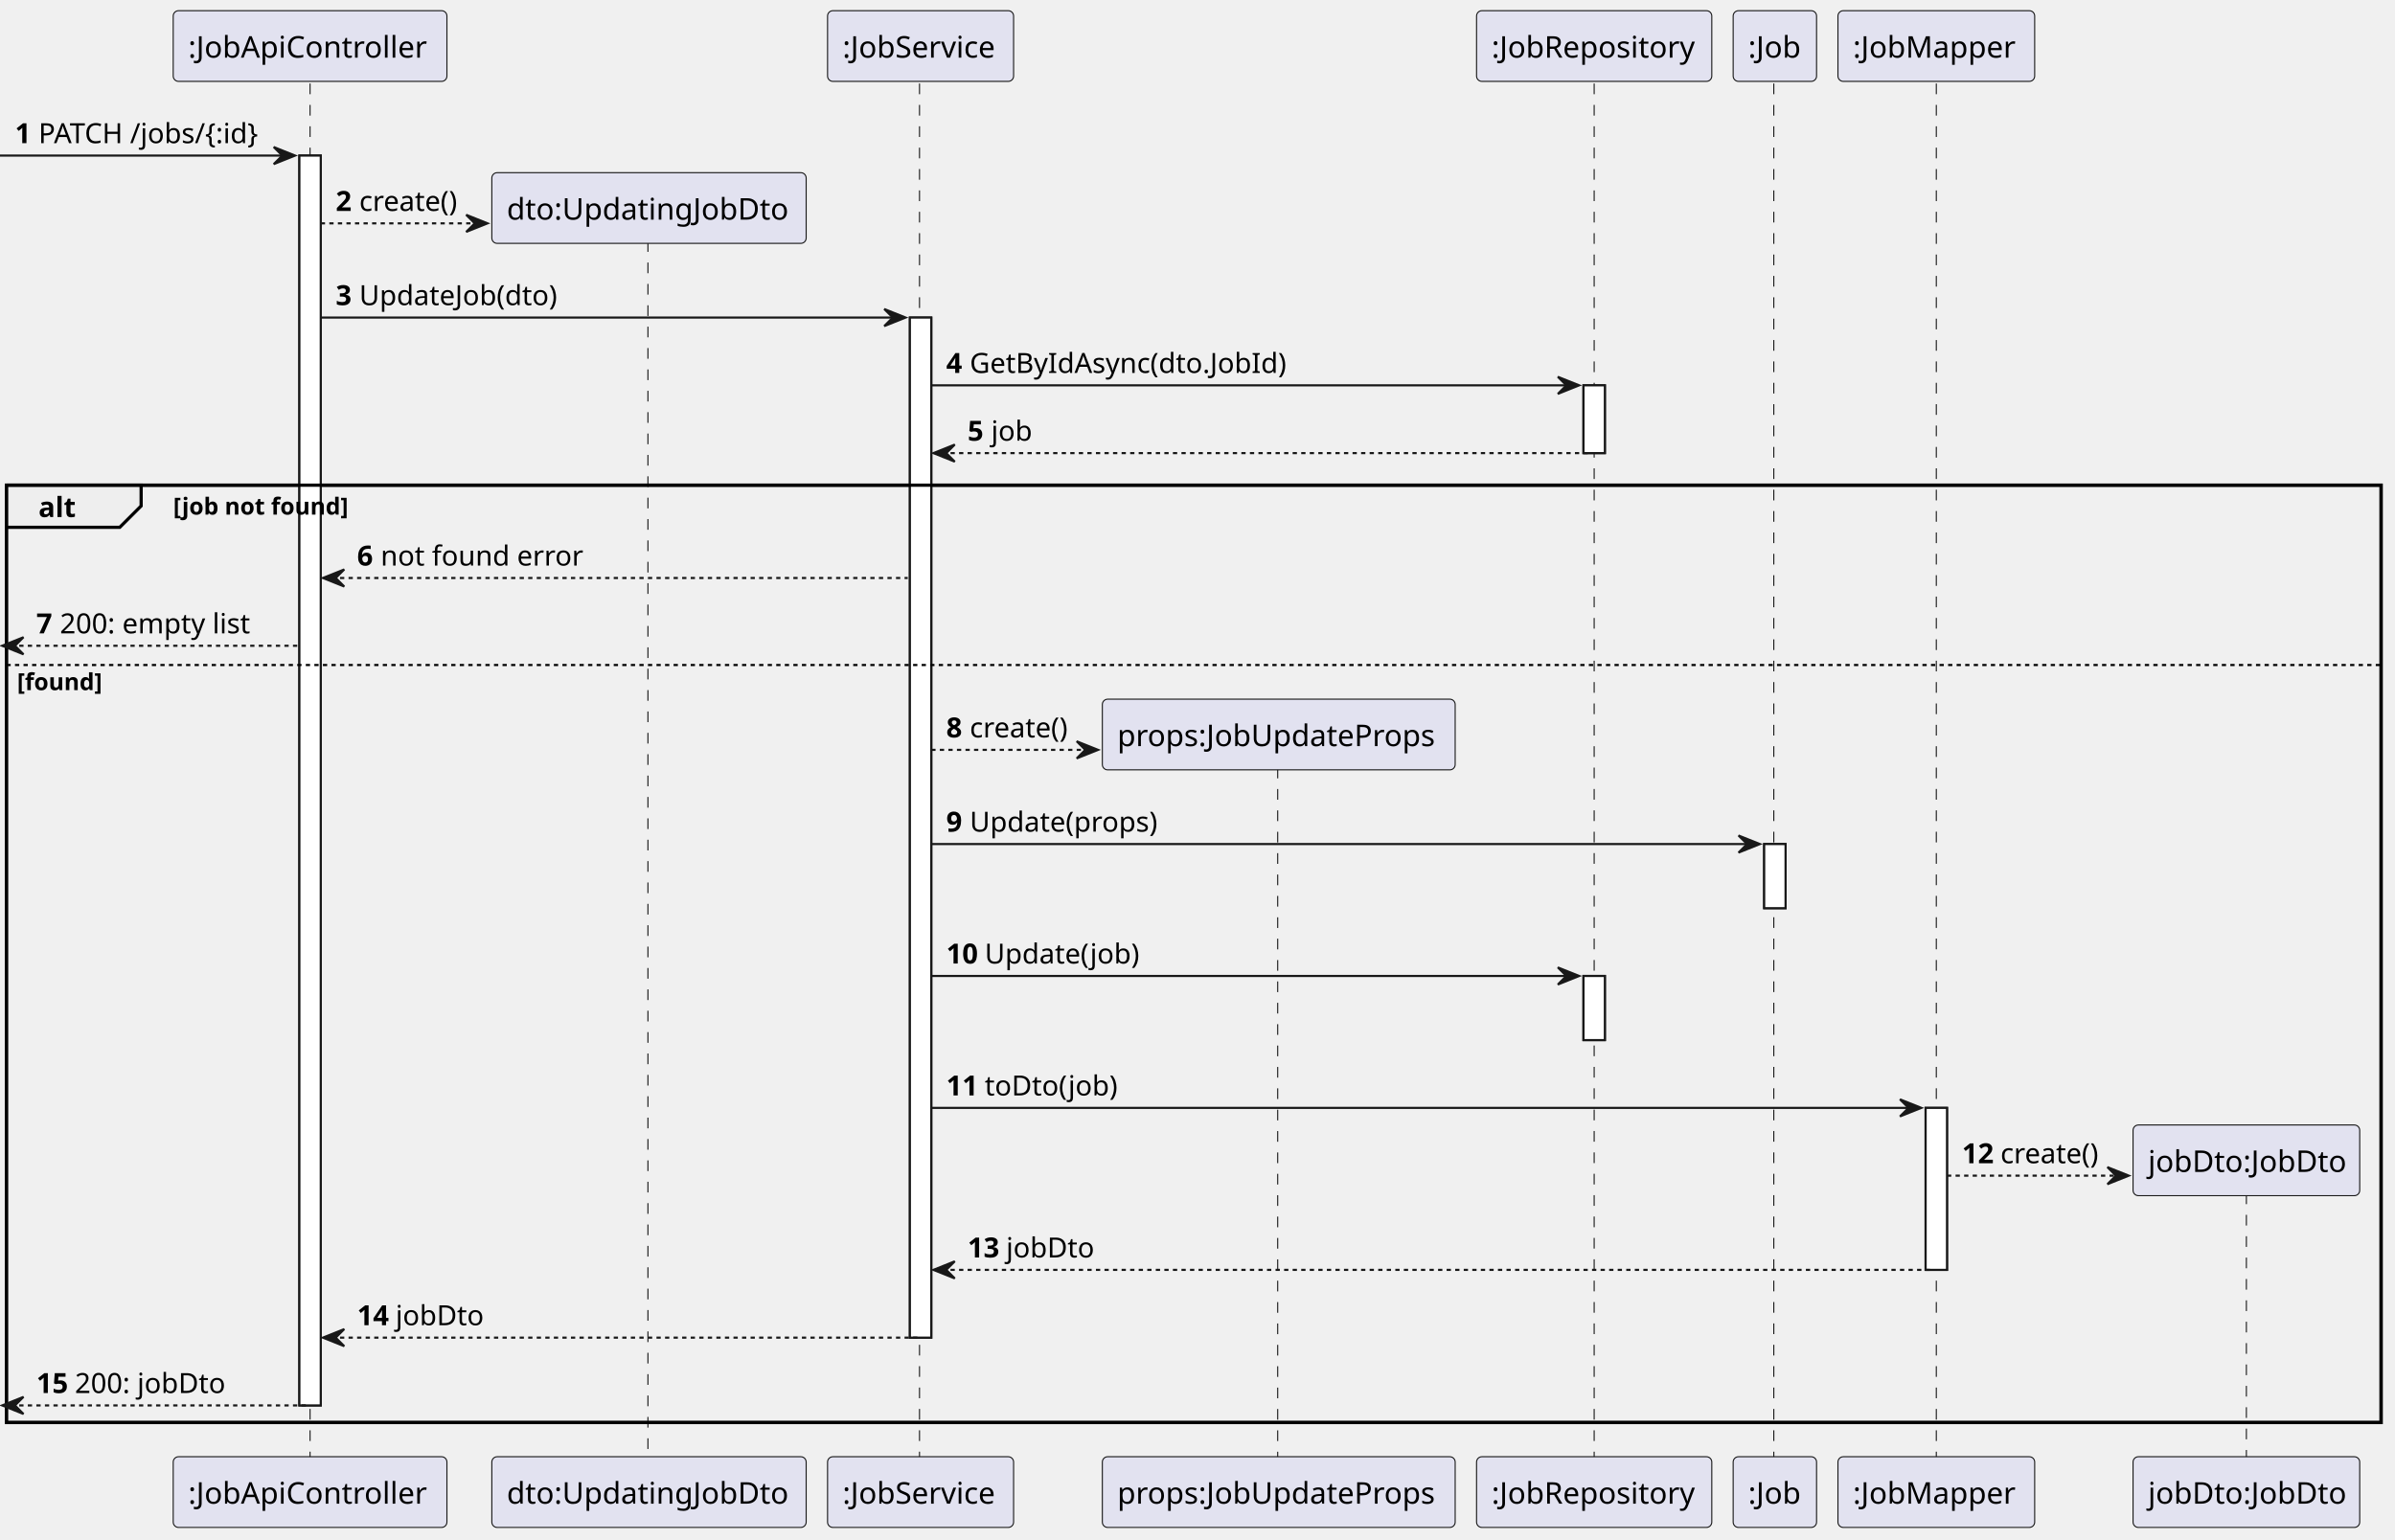
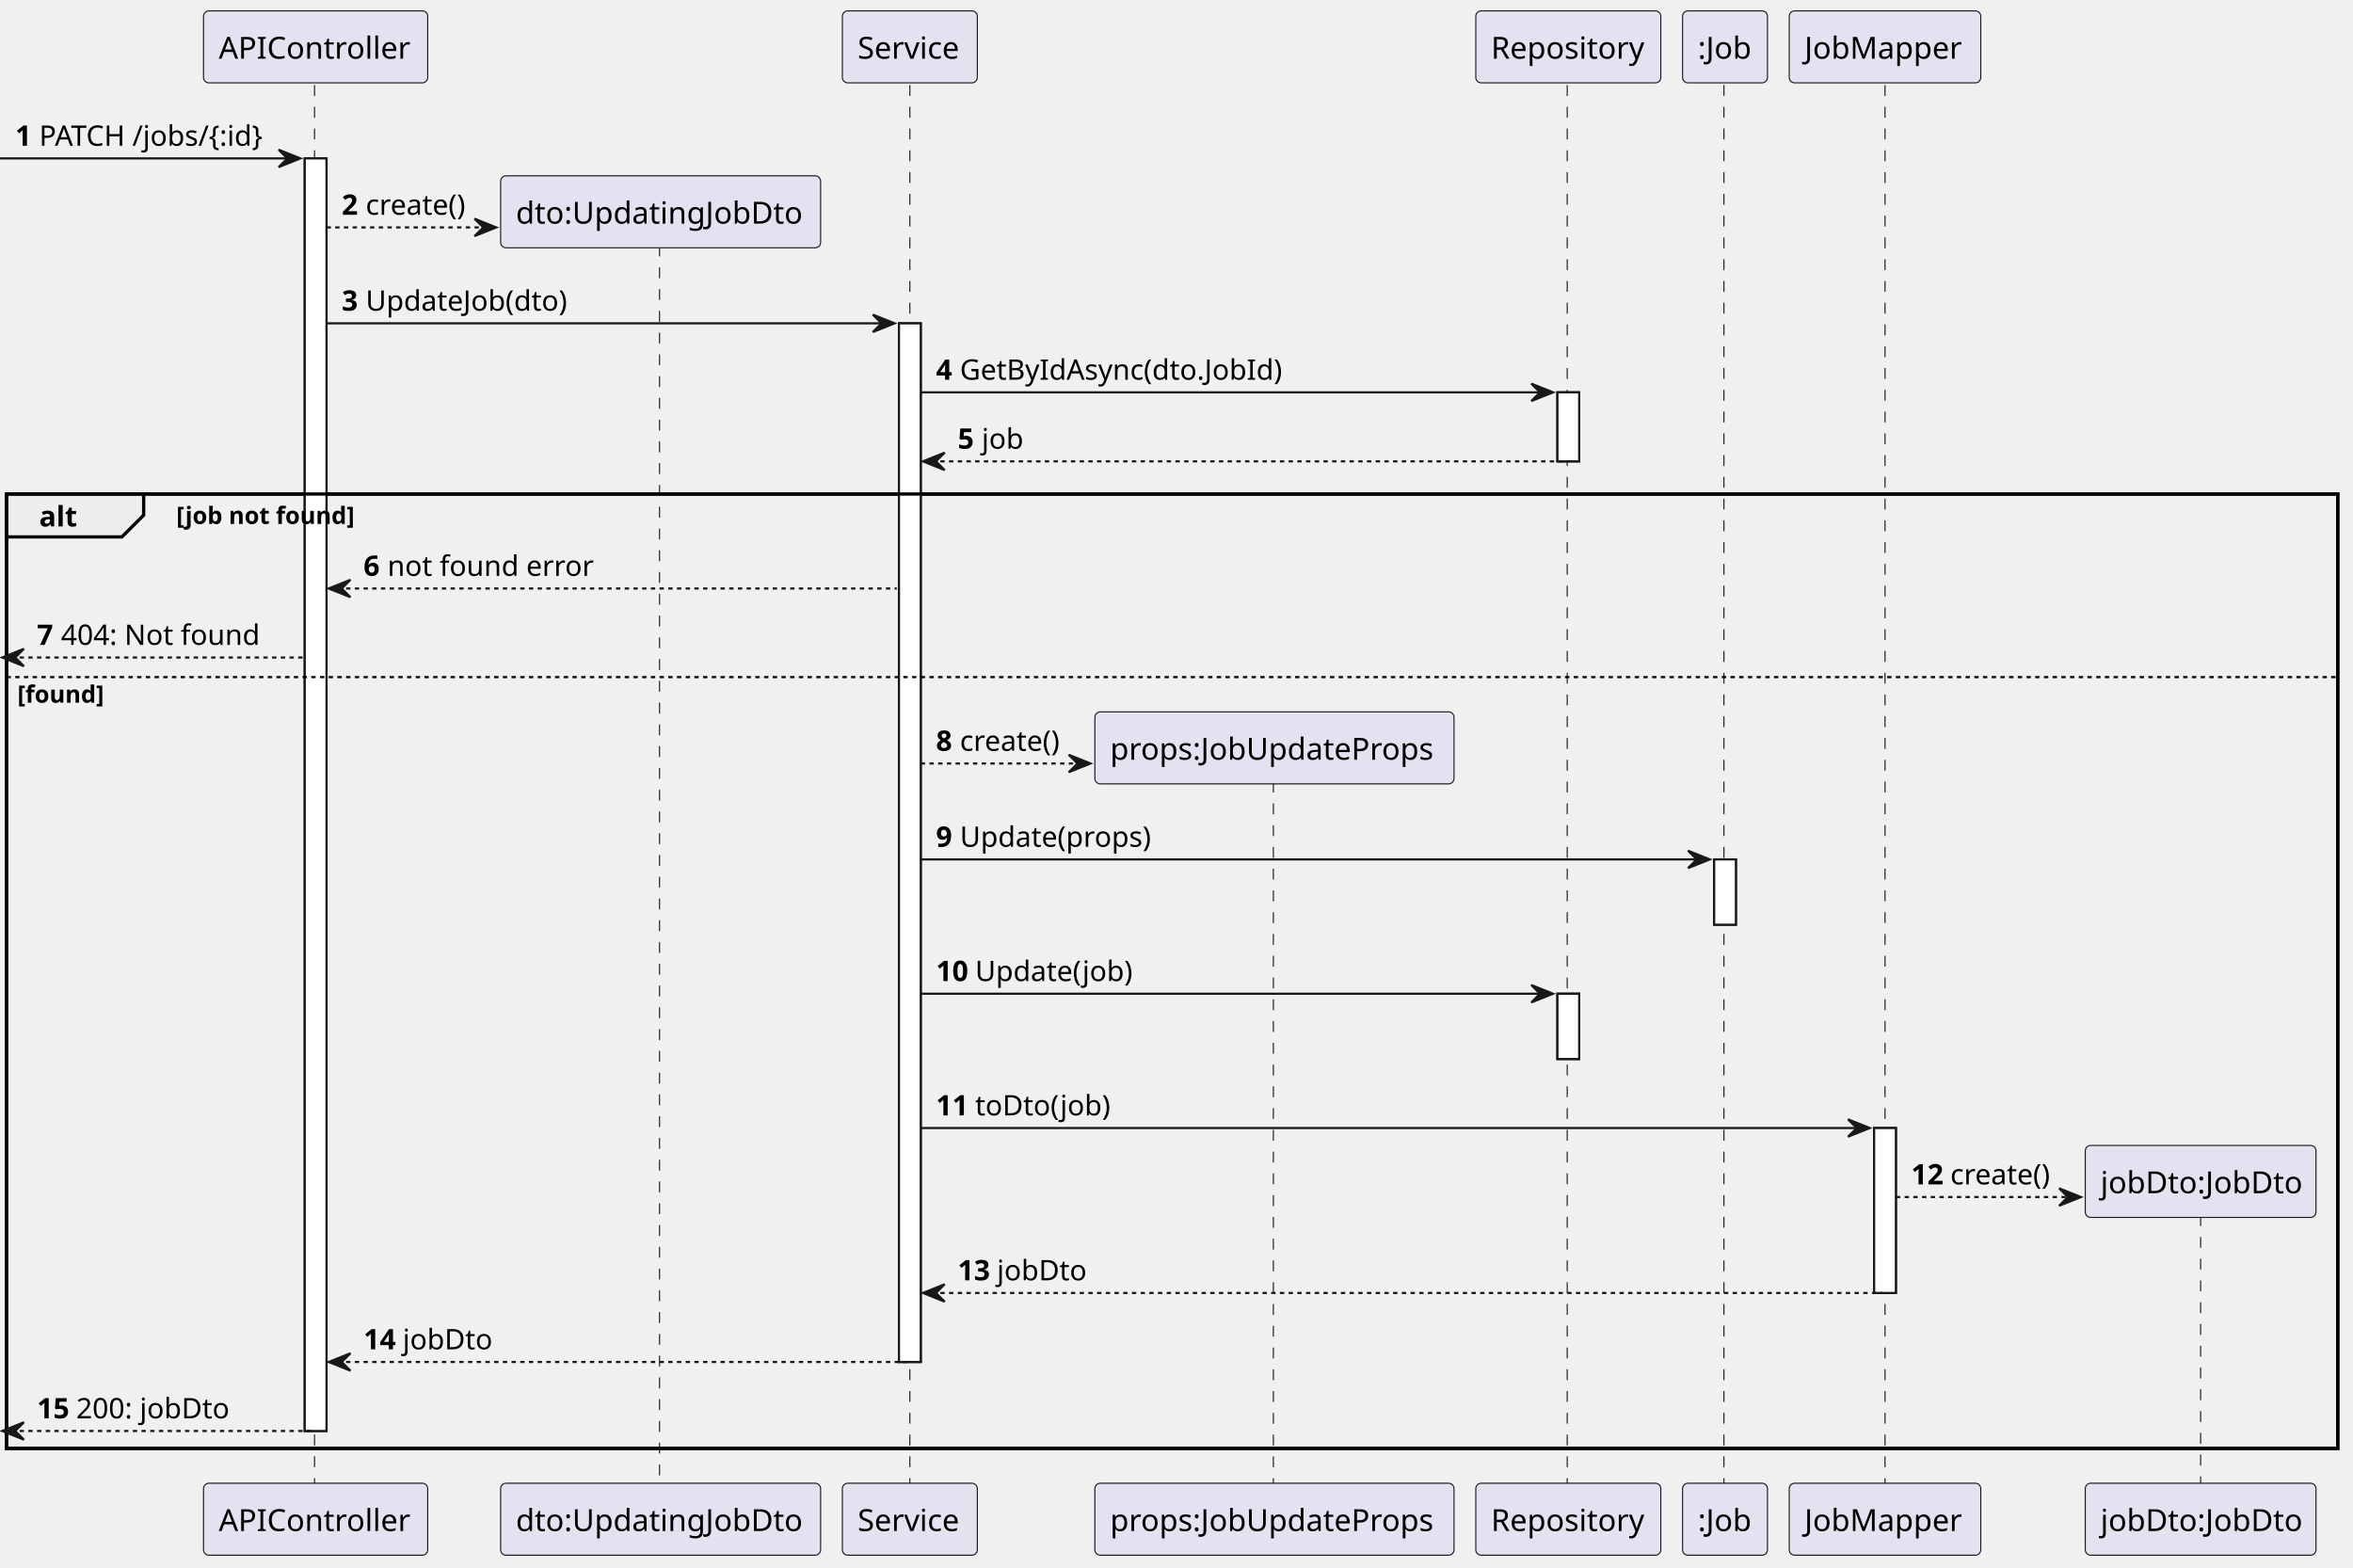
- <svg xmlns="http://www.w3.org/2000/svg" contentStyleType="text/css" height="720px" preserveAspectRatio="none" style="width:1120px;height:720px;background:#FFFFFF;" version="1.1" viewBox="0 0 1120 720" width="1120px" zoomAndPan="magnify">
+ <svg xmlns="http://www.w3.org/2000/svg" contentStyleType="text/css" height="720px" preserveAspectRatio="none" style="width:1081px;height:720px;background:#FFFFFF;" version="1.1" viewBox="0 0 1081 720" width="1081px" zoomAndPan="magnify">
  <defs />
  <g>
    <rect fill="#FFFFFF" height="584.658" style="stroke:#181818;stroke-width:1.0;" width="10" x="140" y="72.774" />
-     <rect fill="#FFFFFF" height="477.178" style="stroke:#181818;stroke-width:1.0;" width="10" x="425.5" y="148.548" />
-     <rect fill="#FFFFFF" height="31.706" style="stroke:#181818;stroke-width:1.0;" width="10" x="740.5" y="180.254" />
-     <rect fill="#FFFFFF" height="30" style="stroke:#181818;stroke-width:1.0;" width="10" x="740.5" y="456.54" />
-     <rect fill="#FFFFFF" height="30" style="stroke:#181818;stroke-width:1.0;" width="10" x="825" y="394.834" />
-     <rect fill="#FFFFFF" height="75.774" style="stroke:#181818;stroke-width:1.0;" width="10" x="900.5" y="518.246" />
-     <rect fill="none" height="438.472" style="stroke:#000000;stroke-width:1.5;" width="1110.5" x="3" y="226.96" />
-     <line style="stroke:#181818;stroke-width:0.5;stroke-dasharray:5.0,5.0;" x1="145" x2="145" y1="39.068" y2="682.432" />
+     <rect fill="#FFFFFF" height="477.178" style="stroke:#181818;stroke-width:1.0;" width="10" x="413" y="148.548" />
+     <rect fill="#FFFFFF" height="31.706" style="stroke:#181818;stroke-width:1.0;" width="10" x="715.5" y="180.254" />
+     <rect fill="#FFFFFF" height="30" style="stroke:#181818;stroke-width:1.0;" width="10" x="715.5" y="456.54" />
+     <rect fill="#FFFFFF" height="30" style="stroke:#181818;stroke-width:1.0;" width="10" x="787.5" y="394.834" />
+     <rect fill="#FFFFFF" height="75.774" style="stroke:#181818;stroke-width:1.0;" width="10" x="861" y="518.246" />
+     <rect fill="none" height="438.472" style="stroke:#000000;stroke-width:1.5;" width="1071" x="3" y="226.96" />
+     <line style="stroke:#181818;stroke-width:0.5;stroke-dasharray:5.0,5.0;" x1="144.5" x2="144.5" y1="39.068" y2="682.432" />
    <line style="stroke:#181818;stroke-width:0.5;stroke-dasharray:5.0,5.0;" x1="303" x2="303" y1="112.808" y2="682.432" />
-     <line style="stroke:#181818;stroke-width:0.5;stroke-dasharray:5.0,5.0;" x1="430" x2="430" y1="39.068" y2="682.432" />
-     <line style="stroke:#181818;stroke-width:0.5;stroke-dasharray:5.0,5.0;" x1="597.5" x2="597.5" y1="359.094" y2="682.432" />
-     <line style="stroke:#181818;stroke-width:0.5;stroke-dasharray:5.0,5.0;" x1="745.5" x2="745.5" y1="39.068" y2="682.432" />
-     <line style="stroke:#181818;stroke-width:0.5;stroke-dasharray:5.0,5.0;" x1="829.5" x2="829.5" y1="39.068" y2="682.432" />
-     <line style="stroke:#181818;stroke-width:0.5;stroke-dasharray:5.0,5.0;" x1="905.5" x2="905.5" y1="39.068" y2="682.432" />
-     <line style="stroke:#181818;stroke-width:0.5;stroke-dasharray:5.0,5.0;" x1="1050.5" x2="1050.5" y1="558.28" y2="682.432" />
-     <rect fill="#E2E2F0" height="33.068" rx="2.5" ry="2.5" style="stroke:#181818;stroke-width:0.5;" width="128" x="81" y="5" />
-     <text fill="#000000" font-family="sans-serif" font-size="14" lengthAdjust="spacing" textLength="114" x="88" y="26.966">:JobApiController</text>
-     <rect fill="#E2E2F0" height="33.068" rx="2.5" ry="2.5" style="stroke:#181818;stroke-width:0.5;" width="128" x="81" y="681.432" />
-     <text fill="#000000" font-family="sans-serif" font-size="14" lengthAdjust="spacing" textLength="114" x="88" y="703.398">:JobApiController</text>
+     <line style="stroke:#181818;stroke-width:0.5;stroke-dasharray:5.0,5.0;" x1="418" x2="418" y1="39.068" y2="682.432" />
+     <line style="stroke:#181818;stroke-width:0.5;stroke-dasharray:5.0,5.0;" x1="585" x2="585" y1="359.094" y2="682.432" />
+     <line style="stroke:#181818;stroke-width:0.5;stroke-dasharray:5.0,5.0;" x1="720" x2="720" y1="39.068" y2="682.432" />
+     <line style="stroke:#181818;stroke-width:0.5;stroke-dasharray:5.0,5.0;" x1="792" x2="792" y1="39.068" y2="682.432" />
+     <line style="stroke:#181818;stroke-width:0.5;stroke-dasharray:5.0,5.0;" x1="866" x2="866" y1="39.068" y2="682.432" />
+     <line style="stroke:#181818;stroke-width:0.5;stroke-dasharray:5.0,5.0;" x1="1011" x2="1011" y1="558.28" y2="682.432" />
+     <rect fill="#E2E2F0" height="33.068" rx="2.5" ry="2.5" style="stroke:#181818;stroke-width:0.5;" width="103" x="93.5" y="5" />
+     <text fill="#000000" font-family="sans-serif" font-size="14" lengthAdjust="spacing" textLength="89" x="100.5" y="26.966">APIController</text>
+     <rect fill="#E2E2F0" height="33.068" rx="2.5" ry="2.5" style="stroke:#181818;stroke-width:0.5;" width="103" x="93.5" y="681.432" />
+     <text fill="#000000" font-family="sans-serif" font-size="14" lengthAdjust="spacing" textLength="89" x="100.5" y="703.398">APIController</text>
    <rect fill="#E2E2F0" height="33.068" rx="2.5" ry="2.5" style="stroke:#181818;stroke-width:0.5;" width="147" x="230" y="681.432" />
    <text fill="#000000" font-family="sans-serif" font-size="14" lengthAdjust="spacing" textLength="133" x="237" y="703.398">dto:UpdatingJobDto</text>
-     <rect fill="#E2E2F0" height="33.068" rx="2.5" ry="2.5" style="stroke:#181818;stroke-width:0.5;" width="87" x="387" y="5" />
-     <text fill="#000000" font-family="sans-serif" font-size="14" lengthAdjust="spacing" textLength="73" x="394" y="26.966">:JobService</text>
-     <rect fill="#E2E2F0" height="33.068" rx="2.5" ry="2.5" style="stroke:#181818;stroke-width:0.5;" width="87" x="387" y="681.432" />
-     <text fill="#000000" font-family="sans-serif" font-size="14" lengthAdjust="spacing" textLength="73" x="394" y="703.398">:JobService</text>
-     <rect fill="#E2E2F0" height="33.068" rx="2.5" ry="2.5" style="stroke:#181818;stroke-width:0.5;" width="165" x="515.5" y="681.432" />
-     <text fill="#000000" font-family="sans-serif" font-size="14" lengthAdjust="spacing" textLength="151" x="522.5" y="703.398">props:JobUpdateProps</text>
-     <rect fill="#E2E2F0" height="33.068" rx="2.5" ry="2.5" style="stroke:#181818;stroke-width:0.5;" width="110" x="690.5" y="5" />
-     <text fill="#000000" font-family="sans-serif" font-size="14" lengthAdjust="spacing" textLength="96" x="697.5" y="26.966">:JobRepository</text>
-     <rect fill="#E2E2F0" height="33.068" rx="2.5" ry="2.5" style="stroke:#181818;stroke-width:0.5;" width="110" x="690.5" y="681.432" />
-     <text fill="#000000" font-family="sans-serif" font-size="14" lengthAdjust="spacing" textLength="96" x="697.5" y="703.398">:JobRepository</text>
-     <rect fill="#E2E2F0" height="33.068" rx="2.5" ry="2.5" style="stroke:#181818;stroke-width:0.5;" width="39" x="810.5" y="5" />
-     <text fill="#000000" font-family="sans-serif" font-size="14" lengthAdjust="spacing" textLength="25" x="817.5" y="26.966">:Job</text>
-     <rect fill="#E2E2F0" height="33.068" rx="2.5" ry="2.5" style="stroke:#181818;stroke-width:0.5;" width="39" x="810.5" y="681.432" />
-     <text fill="#000000" font-family="sans-serif" font-size="14" lengthAdjust="spacing" textLength="25" x="817.5" y="703.398">:Job</text>
-     <rect fill="#E2E2F0" height="33.068" rx="2.5" ry="2.5" style="stroke:#181818;stroke-width:0.5;" width="92" x="859.5" y="5" />
-     <text fill="#000000" font-family="sans-serif" font-size="14" lengthAdjust="spacing" textLength="78" x="866.5" y="26.966">:JobMapper</text>
-     <rect fill="#E2E2F0" height="33.068" rx="2.5" ry="2.5" style="stroke:#181818;stroke-width:0.5;" width="92" x="859.5" y="681.432" />
-     <text fill="#000000" font-family="sans-serif" font-size="14" lengthAdjust="spacing" textLength="78" x="866.5" y="703.398">:JobMapper</text>
-     <rect fill="#E2E2F0" height="33.068" rx="2.5" ry="2.5" style="stroke:#181818;stroke-width:0.5;" width="106" x="997.5" y="681.432" />
-     <text fill="#000000" font-family="sans-serif" font-size="14" lengthAdjust="spacing" textLength="92" x="1004.5" y="703.398">jobDto:JobDto</text>
+     <rect fill="#E2E2F0" height="33.068" rx="2.5" ry="2.5" style="stroke:#181818;stroke-width:0.5;" width="62" x="387" y="5" />
+     <text fill="#000000" font-family="sans-serif" font-size="14" lengthAdjust="spacing" textLength="48" x="394" y="26.966">Service</text>
+     <rect fill="#E2E2F0" height="33.068" rx="2.5" ry="2.5" style="stroke:#181818;stroke-width:0.5;" width="62" x="387" y="681.432" />
+     <text fill="#000000" font-family="sans-serif" font-size="14" lengthAdjust="spacing" textLength="48" x="394" y="703.398">Service</text>
+     <rect fill="#E2E2F0" height="33.068" rx="2.5" ry="2.5" style="stroke:#181818;stroke-width:0.5;" width="165" x="503" y="681.432" />
+     <text fill="#000000" font-family="sans-serif" font-size="14" lengthAdjust="spacing" textLength="151" x="510" y="703.398">props:JobUpdateProps</text>
+     <rect fill="#E2E2F0" height="33.068" rx="2.5" ry="2.5" style="stroke:#181818;stroke-width:0.5;" width="85" x="678" y="5" />
+     <text fill="#000000" font-family="sans-serif" font-size="14" lengthAdjust="spacing" textLength="71" x="685" y="26.966">Repository</text>
+     <rect fill="#E2E2F0" height="33.068" rx="2.5" ry="2.5" style="stroke:#181818;stroke-width:0.5;" width="85" x="678" y="681.432" />
+     <text fill="#000000" font-family="sans-serif" font-size="14" lengthAdjust="spacing" textLength="71" x="685" y="703.398">Repository</text>
+     <rect fill="#E2E2F0" height="33.068" rx="2.5" ry="2.5" style="stroke:#181818;stroke-width:0.5;" width="39" x="773" y="5" />
+     <text fill="#000000" font-family="sans-serif" font-size="14" lengthAdjust="spacing" textLength="25" x="780" y="26.966">:Job</text>
+     <rect fill="#E2E2F0" height="33.068" rx="2.5" ry="2.5" style="stroke:#181818;stroke-width:0.5;" width="39" x="773" y="681.432" />
+     <text fill="#000000" font-family="sans-serif" font-size="14" lengthAdjust="spacing" textLength="25" x="780" y="703.398">:Job</text>
+     <rect fill="#E2E2F0" height="33.068" rx="2.5" ry="2.5" style="stroke:#181818;stroke-width:0.5;" width="88" x="822" y="5" />
+     <text fill="#000000" font-family="sans-serif" font-size="14" lengthAdjust="spacing" textLength="74" x="829" y="26.966">JobMapper</text>
+     <rect fill="#E2E2F0" height="33.068" rx="2.5" ry="2.5" style="stroke:#181818;stroke-width:0.5;" width="88" x="822" y="681.432" />
+     <text fill="#000000" font-family="sans-serif" font-size="14" lengthAdjust="spacing" textLength="74" x="829" y="703.398">JobMapper</text>
+     <rect fill="#E2E2F0" height="33.068" rx="2.5" ry="2.5" style="stroke:#181818;stroke-width:0.5;" width="106" x="958" y="681.432" />
+     <text fill="#000000" font-family="sans-serif" font-size="14" lengthAdjust="spacing" textLength="92" x="965" y="703.398">jobDto:JobDto</text>
    <rect fill="#FFFFFF" height="584.658" style="stroke:#181818;stroke-width:1.0;" width="10" x="140" y="72.774" />
-     <rect fill="#FFFFFF" height="477.178" style="stroke:#181818;stroke-width:1.0;" width="10" x="425.5" y="148.548" />
-     <rect fill="#FFFFFF" height="31.706" style="stroke:#181818;stroke-width:1.0;" width="10" x="740.5" y="180.254" />
-     <rect fill="#FFFFFF" height="30" style="stroke:#181818;stroke-width:1.0;" width="10" x="740.5" y="456.54" />
-     <rect fill="#FFFFFF" height="30" style="stroke:#181818;stroke-width:1.0;" width="10" x="825" y="394.834" />
-     <rect fill="#FFFFFF" height="75.774" style="stroke:#181818;stroke-width:1.0;" width="10" x="900.5" y="518.246" />
+     <rect fill="#FFFFFF" height="477.178" style="stroke:#181818;stroke-width:1.0;" width="10" x="413" y="148.548" />
+     <rect fill="#FFFFFF" height="31.706" style="stroke:#181818;stroke-width:1.0;" width="10" x="715.5" y="180.254" />
+     <rect fill="#FFFFFF" height="30" style="stroke:#181818;stroke-width:1.0;" width="10" x="715.5" y="456.54" />
+     <rect fill="#FFFFFF" height="30" style="stroke:#181818;stroke-width:1.0;" width="10" x="787.5" y="394.834" />
+     <rect fill="#FFFFFF" height="75.774" style="stroke:#181818;stroke-width:1.0;" width="10" x="861" y="518.246" />
    <polygon fill="#181818" points="128,68.774,138,72.774,128,76.774,132,72.774" style="stroke:#181818;stroke-width:1.0;" />
    <line style="stroke:#181818;stroke-width:1.0;" x1="0" x2="134" y1="72.774" y2="72.774" />
    <text fill="#000000" font-family="sans-serif" font-size="13" font-weight="bold" lengthAdjust="spacing" textLength="7" x="7" y="66.965">1</text>
    <text fill="#000000" font-family="sans-serif" font-size="13" lengthAdjust="spacing" textLength="103" x="18" y="66.965">PATCH /jobs/{:id}</text>
    <polygon fill="#181818" points="218,100.48,228,104.48,218,108.48,222,104.48" style="stroke:#181818;stroke-width:1.0;" />
    <line style="stroke:#181818;stroke-width:1.0;stroke-dasharray:2.0,2.0;" x1="150" x2="224" y1="104.48" y2="104.48" />
    <text fill="#000000" font-family="sans-serif" font-size="13" font-weight="bold" lengthAdjust="spacing" textLength="7" x="157" y="98.671">2</text>
    <text fill="#000000" font-family="sans-serif" font-size="13" lengthAdjust="spacing" textLength="45" x="168" y="98.671">create()</text>
    <rect fill="#E2E2F0" height="33.068" rx="2.5" ry="2.5" style="stroke:#181818;stroke-width:0.5;" width="147" x="230" y="80.774" />
    <text fill="#000000" font-family="sans-serif" font-size="14" lengthAdjust="spacing" textLength="133" x="237" y="102.74">dto:UpdatingJobDto</text>
-     <polygon fill="#181818" points="413.5,144.548,423.5,148.548,413.5,152.548,417.5,148.548" style="stroke:#181818;stroke-width:1.0;" />
-     <line style="stroke:#181818;stroke-width:1.0;" x1="150" x2="419.5" y1="148.548" y2="148.548" />
+     <polygon fill="#181818" points="401,144.548,411,148.548,401,152.548,405,148.548" style="stroke:#181818;stroke-width:1.0;" />
+     <line style="stroke:#181818;stroke-width:1.0;" x1="150" x2="407" y1="148.548" y2="148.548" />
    <text fill="#000000" font-family="sans-serif" font-size="13" font-weight="bold" lengthAdjust="spacing" textLength="7" x="157" y="142.739">3</text>
    <text fill="#000000" font-family="sans-serif" font-size="13" lengthAdjust="spacing" textLength="94" x="168" y="142.739">UpdateJob(dto)</text>
-     <polygon fill="#181818" points="728.5,176.254,738.5,180.254,728.5,184.254,732.5,180.254" style="stroke:#181818;stroke-width:1.0;" />
-     <line style="stroke:#181818;stroke-width:1.0;" x1="435.5" x2="734.5" y1="180.254" y2="180.254" />
-     <text fill="#000000" font-family="sans-serif" font-size="13" font-weight="bold" lengthAdjust="spacing" textLength="7" x="442.5" y="174.445">4</text>
-     <text fill="#000000" font-family="sans-serif" font-size="13" lengthAdjust="spacing" textLength="147" x="453.5" y="174.445">GetByIdAsync(dto.JobId)</text>
-     <polygon fill="#181818" points="446.5,207.96,436.5,211.96,446.5,215.96,442.5,211.96" style="stroke:#181818;stroke-width:1.0;" />
-     <line style="stroke:#181818;stroke-width:1.0;stroke-dasharray:2.0,2.0;" x1="440.5" x2="744.5" y1="211.96" y2="211.96" />
-     <text fill="#000000" font-family="sans-serif" font-size="13" font-weight="bold" lengthAdjust="spacing" textLength="7" x="452.5" y="206.151">5</text>
-     <text fill="#000000" font-family="sans-serif" font-size="13" lengthAdjust="spacing" textLength="19" x="463.5" y="206.151">job</text>
+     <polygon fill="#181818" points="703.5,176.254,713.5,180.254,703.5,184.254,707.5,180.254" style="stroke:#181818;stroke-width:1.0;" />
+     <line style="stroke:#181818;stroke-width:1.0;" x1="423" x2="709.5" y1="180.254" y2="180.254" />
+     <text fill="#000000" font-family="sans-serif" font-size="13" font-weight="bold" lengthAdjust="spacing" textLength="7" x="430" y="174.445">4</text>
+     <text fill="#000000" font-family="sans-serif" font-size="13" lengthAdjust="spacing" textLength="147" x="441" y="174.445">GetByIdAsync(dto.JobId)</text>
+     <polygon fill="#181818" points="434,207.96,424,211.96,434,215.96,430,211.96" style="stroke:#181818;stroke-width:1.0;" />
+     <line style="stroke:#181818;stroke-width:1.0;stroke-dasharray:2.0,2.0;" x1="428" x2="719.5" y1="211.96" y2="211.96" />
+     <text fill="#000000" font-family="sans-serif" font-size="13" font-weight="bold" lengthAdjust="spacing" textLength="7" x="440" y="206.151">5</text>
+     <text fill="#000000" font-family="sans-serif" font-size="13" lengthAdjust="spacing" textLength="19" x="451" y="206.151">job</text>
    <path d="M3,226.96 L66,226.96 L66,236.666 L56,246.666 L3,246.666 L3,226.96 " fill="#EEEEEE" style="stroke:#000000;stroke-width:1.5;" />
-     <rect fill="none" height="438.472" style="stroke:#000000;stroke-width:1.5;" width="1110.5" x="3" y="226.96" />
+     <rect fill="none" height="438.472" style="stroke:#000000;stroke-width:1.5;" width="1071" x="3" y="226.96" />
    <text fill="#000000" font-family="sans-serif" font-size="13" font-weight="bold" lengthAdjust="spacing" textLength="18" x="18" y="241.857">alt</text>
    <text fill="#000000" font-family="sans-serif" font-size="11" font-weight="bold" lengthAdjust="spacing" textLength="82" x="81" y="240.719">[job not found]</text>
    <polygon fill="#181818" points="161,266.372,151,270.372,161,274.372,157,270.372" style="stroke:#181818;stroke-width:1.0;" />
-     <line style="stroke:#181818;stroke-width:1.0;stroke-dasharray:2.0,2.0;" x1="155" x2="424.5" y1="270.372" y2="270.372" />
+     <line style="stroke:#181818;stroke-width:1.0;stroke-dasharray:2.0,2.0;" x1="155" x2="412" y1="270.372" y2="270.372" />
    <text fill="#000000" font-family="sans-serif" font-size="13" font-weight="bold" lengthAdjust="spacing" textLength="7" x="167" y="264.563">6</text>
    <text fill="#000000" font-family="sans-serif" font-size="13" lengthAdjust="spacing" textLength="93" x="178" y="264.563">not found error</text>
    <polygon fill="#181818" points="11,298.078,1,302.078,11,306.078,7,302.078" style="stroke:#181818;stroke-width:1.0;" />
    <line style="stroke:#181818;stroke-width:1.0;stroke-dasharray:2.0,2.0;" x1="5" x2="139" y1="302.078" y2="302.078" />
    <text fill="#000000" font-family="sans-serif" font-size="13" font-weight="bold" lengthAdjust="spacing" textLength="7" x="17" y="296.269">7</text>
-     <text fill="#000000" font-family="sans-serif" font-size="13" lengthAdjust="spacing" textLength="86" x="28" y="296.269">200: empty list</text>
-     <line style="stroke:#000000;stroke-width:1.0;stroke-dasharray:2.0,2.0;" x1="3" x2="1113.5" y1="311.078" y2="311.078" />
+     <text fill="#000000" font-family="sans-serif" font-size="13" lengthAdjust="spacing" textLength="89" x="28" y="296.269">404: Not found</text>
+     <line style="stroke:#000000;stroke-width:1.0;stroke-dasharray:2.0,2.0;" x1="3" x2="1074" y1="311.078" y2="311.078" />
    <text fill="#000000" font-family="sans-serif" font-size="11" font-weight="bold" lengthAdjust="spacing" textLength="40" x="8" y="322.837">[found]</text>
-     <polygon fill="#181818" points="503.5,346.766,513.5,350.766,503.5,354.766,507.5,350.766" style="stroke:#181818;stroke-width:1.0;" />
-     <line style="stroke:#181818;stroke-width:1.0;stroke-dasharray:2.0,2.0;" x1="435.5" x2="509.5" y1="350.766" y2="350.766" />
-     <text fill="#000000" font-family="sans-serif" font-size="13" font-weight="bold" lengthAdjust="spacing" textLength="7" x="442.5" y="344.957">8</text>
-     <text fill="#000000" font-family="sans-serif" font-size="13" lengthAdjust="spacing" textLength="45" x="453.5" y="344.957">create()</text>
-     <rect fill="#E2E2F0" height="33.068" rx="2.5" ry="2.5" style="stroke:#181818;stroke-width:0.5;" width="165" x="515.5" y="327.06" />
-     <text fill="#000000" font-family="sans-serif" font-size="14" lengthAdjust="spacing" textLength="151" x="522.5" y="349.026">props:JobUpdateProps</text>
-     <polygon fill="#181818" points="813,390.834,823,394.834,813,398.834,817,394.834" style="stroke:#181818;stroke-width:1.0;" />
-     <line style="stroke:#181818;stroke-width:1.0;" x1="435.5" x2="819" y1="394.834" y2="394.834" />
-     <text fill="#000000" font-family="sans-serif" font-size="13" font-weight="bold" lengthAdjust="spacing" textLength="7" x="442.5" y="389.025">9</text>
-     <text fill="#000000" font-family="sans-serif" font-size="13" lengthAdjust="spacing" textLength="88" x="453.5" y="389.025">Update(props)</text>
-     <polygon fill="#181818" points="728.5,452.54,738.5,456.54,728.5,460.54,732.5,456.54" style="stroke:#181818;stroke-width:1.0;" />
-     <line style="stroke:#181818;stroke-width:1.0;" x1="435.5" x2="734.5" y1="456.54" y2="456.54" />
-     <text fill="#000000" font-family="sans-serif" font-size="13" font-weight="bold" lengthAdjust="spacing" textLength="14" x="442.5" y="450.731">10</text>
-     <text fill="#000000" font-family="sans-serif" font-size="13" lengthAdjust="spacing" textLength="72" x="460.5" y="450.731">Update(job)</text>
-     <polygon fill="#181818" points="888.5,514.246,898.5,518.246,888.5,522.246,892.5,518.246" style="stroke:#181818;stroke-width:1.0;" />
-     <line style="stroke:#181818;stroke-width:1.0;" x1="435.5" x2="894.5" y1="518.246" y2="518.246" />
-     <text fill="#000000" font-family="sans-serif" font-size="13" font-weight="bold" lengthAdjust="spacing" textLength="14" x="442.5" y="512.437">11</text>
-     <text fill="#000000" font-family="sans-serif" font-size="13" lengthAdjust="spacing" textLength="62" x="460.5" y="512.437">toDto(job)</text>
-     <polygon fill="#181818" points="985.5,545.952,995.5,549.952,985.5,553.952,989.5,549.952" style="stroke:#181818;stroke-width:1.0;" />
-     <line style="stroke:#181818;stroke-width:1.0;stroke-dasharray:2.0,2.0;" x1="910.5" x2="991.5" y1="549.952" y2="549.952" />
-     <text fill="#000000" font-family="sans-serif" font-size="13" font-weight="bold" lengthAdjust="spacing" textLength="14" x="917.5" y="544.143">12</text>
-     <text fill="#000000" font-family="sans-serif" font-size="13" lengthAdjust="spacing" textLength="45" x="935.5" y="544.143">create()</text>
-     <rect fill="#E2E2F0" height="33.068" rx="2.5" ry="2.5" style="stroke:#181818;stroke-width:0.5;" width="106" x="997.5" y="526.246" />
-     <text fill="#000000" font-family="sans-serif" font-size="14" lengthAdjust="spacing" textLength="92" x="1004.5" y="548.212">jobDto:JobDto</text>
-     <polygon fill="#181818" points="446.5,590.02,436.5,594.02,446.5,598.02,442.5,594.02" style="stroke:#181818;stroke-width:1.0;" />
-     <line style="stroke:#181818;stroke-width:1.0;stroke-dasharray:2.0,2.0;" x1="440.5" x2="904.5" y1="594.02" y2="594.02" />
-     <text fill="#000000" font-family="sans-serif" font-size="13" font-weight="bold" lengthAdjust="spacing" textLength="14" x="452.5" y="588.211">13</text>
-     <text fill="#000000" font-family="sans-serif" font-size="13" lengthAdjust="spacing" textLength="41" x="470.5" y="588.211">jobDto</text>
+     <polygon fill="#181818" points="491,346.766,501,350.766,491,354.766,495,350.766" style="stroke:#181818;stroke-width:1.0;" />
+     <line style="stroke:#181818;stroke-width:1.0;stroke-dasharray:2.0,2.0;" x1="423" x2="497" y1="350.766" y2="350.766" />
+     <text fill="#000000" font-family="sans-serif" font-size="13" font-weight="bold" lengthAdjust="spacing" textLength="7" x="430" y="344.957">8</text>
+     <text fill="#000000" font-family="sans-serif" font-size="13" lengthAdjust="spacing" textLength="45" x="441" y="344.957">create()</text>
+     <rect fill="#E2E2F0" height="33.068" rx="2.5" ry="2.5" style="stroke:#181818;stroke-width:0.5;" width="165" x="503" y="327.06" />
+     <text fill="#000000" font-family="sans-serif" font-size="14" lengthAdjust="spacing" textLength="151" x="510" y="349.026">props:JobUpdateProps</text>
+     <polygon fill="#181818" points="775.5,390.834,785.5,394.834,775.5,398.834,779.5,394.834" style="stroke:#181818;stroke-width:1.0;" />
+     <line style="stroke:#181818;stroke-width:1.0;" x1="423" x2="781.5" y1="394.834" y2="394.834" />
+     <text fill="#000000" font-family="sans-serif" font-size="13" font-weight="bold" lengthAdjust="spacing" textLength="7" x="430" y="389.025">9</text>
+     <text fill="#000000" font-family="sans-serif" font-size="13" lengthAdjust="spacing" textLength="88" x="441" y="389.025">Update(props)</text>
+     <polygon fill="#181818" points="703.5,452.54,713.5,456.54,703.5,460.54,707.5,456.54" style="stroke:#181818;stroke-width:1.0;" />
+     <line style="stroke:#181818;stroke-width:1.0;" x1="423" x2="709.5" y1="456.54" y2="456.54" />
+     <text fill="#000000" font-family="sans-serif" font-size="13" font-weight="bold" lengthAdjust="spacing" textLength="14" x="430" y="450.731">10</text>
+     <text fill="#000000" font-family="sans-serif" font-size="13" lengthAdjust="spacing" textLength="72" x="448" y="450.731">Update(job)</text>
+     <polygon fill="#181818" points="849,514.246,859,518.246,849,522.246,853,518.246" style="stroke:#181818;stroke-width:1.0;" />
+     <line style="stroke:#181818;stroke-width:1.0;" x1="423" x2="855" y1="518.246" y2="518.246" />
+     <text fill="#000000" font-family="sans-serif" font-size="13" font-weight="bold" lengthAdjust="spacing" textLength="14" x="430" y="512.437">11</text>
+     <text fill="#000000" font-family="sans-serif" font-size="13" lengthAdjust="spacing" textLength="62" x="448" y="512.437">toDto(job)</text>
+     <polygon fill="#181818" points="946,545.952,956,549.952,946,553.952,950,549.952" style="stroke:#181818;stroke-width:1.0;" />
+     <line style="stroke:#181818;stroke-width:1.0;stroke-dasharray:2.0,2.0;" x1="871" x2="952" y1="549.952" y2="549.952" />
+     <text fill="#000000" font-family="sans-serif" font-size="13" font-weight="bold" lengthAdjust="spacing" textLength="14" x="878" y="544.143">12</text>
+     <text fill="#000000" font-family="sans-serif" font-size="13" lengthAdjust="spacing" textLength="45" x="896" y="544.143">create()</text>
+     <rect fill="#E2E2F0" height="33.068" rx="2.5" ry="2.5" style="stroke:#181818;stroke-width:0.5;" width="106" x="958" y="526.246" />
+     <text fill="#000000" font-family="sans-serif" font-size="14" lengthAdjust="spacing" textLength="92" x="965" y="548.212">jobDto:JobDto</text>
+     <polygon fill="#181818" points="434,590.02,424,594.02,434,598.02,430,594.02" style="stroke:#181818;stroke-width:1.0;" />
+     <line style="stroke:#181818;stroke-width:1.0;stroke-dasharray:2.0,2.0;" x1="428" x2="865" y1="594.02" y2="594.02" />
+     <text fill="#000000" font-family="sans-serif" font-size="13" font-weight="bold" lengthAdjust="spacing" textLength="14" x="440" y="588.211">13</text>
+     <text fill="#000000" font-family="sans-serif" font-size="13" lengthAdjust="spacing" textLength="41" x="458" y="588.211">jobDto</text>
    <polygon fill="#181818" points="161,621.726,151,625.726,161,629.726,157,625.726" style="stroke:#181818;stroke-width:1.0;" />
-     <line style="stroke:#181818;stroke-width:1.0;stroke-dasharray:2.0,2.0;" x1="155" x2="429.5" y1="625.726" y2="625.726" />
+     <line style="stroke:#181818;stroke-width:1.0;stroke-dasharray:2.0,2.0;" x1="155" x2="417" y1="625.726" y2="625.726" />
    <text fill="#000000" font-family="sans-serif" font-size="13" font-weight="bold" lengthAdjust="spacing" textLength="14" x="167" y="619.917">14</text>
    <text fill="#000000" font-family="sans-serif" font-size="13" lengthAdjust="spacing" textLength="41" x="185" y="619.917">jobDto</text>
    <polygon fill="#181818" points="11,653.432,1,657.432,11,661.432,7,657.432" style="stroke:#181818;stroke-width:1.0;" />
    <line style="stroke:#181818;stroke-width:1.0;stroke-dasharray:2.0,2.0;" x1="5" x2="144" y1="657.432" y2="657.432" />
    <text fill="#000000" font-family="sans-serif" font-size="13" font-weight="bold" lengthAdjust="spacing" textLength="14" x="17" y="651.623">15</text>
    <text fill="#000000" font-family="sans-serif" font-size="13" lengthAdjust="spacing" textLength="68" x="35" y="651.623">200: jobDto</text>
  </g>
</svg>
